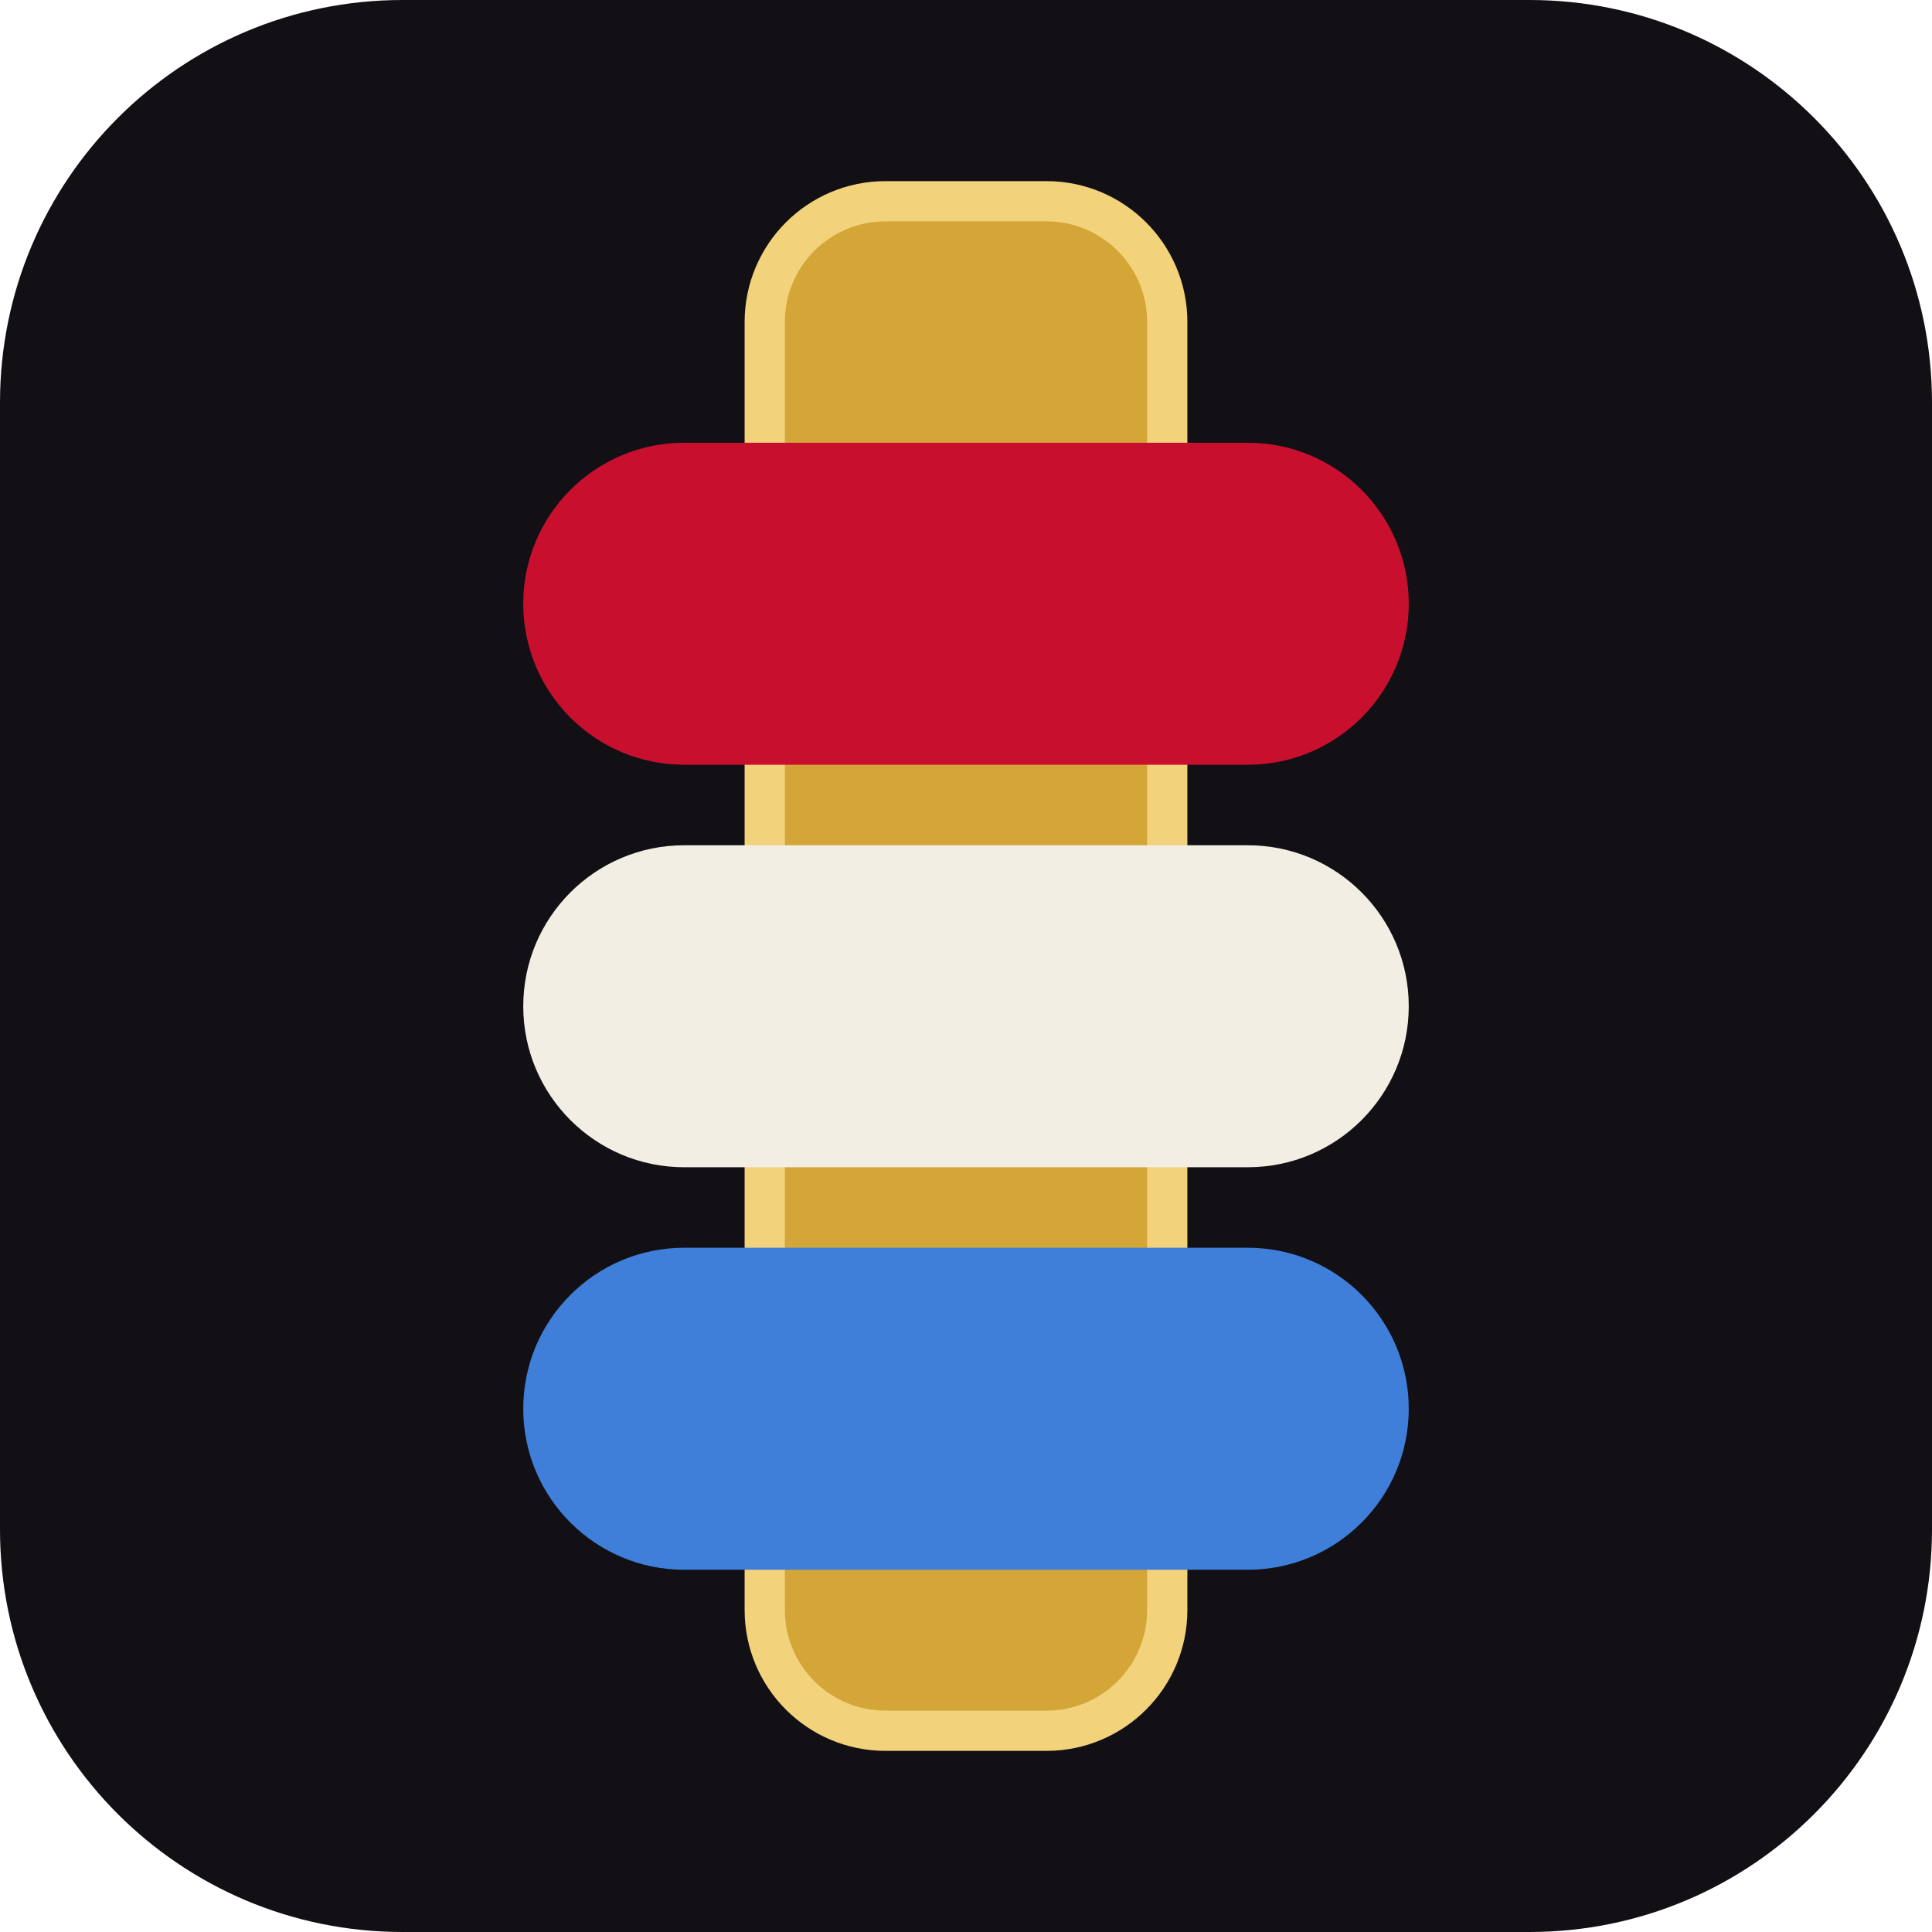
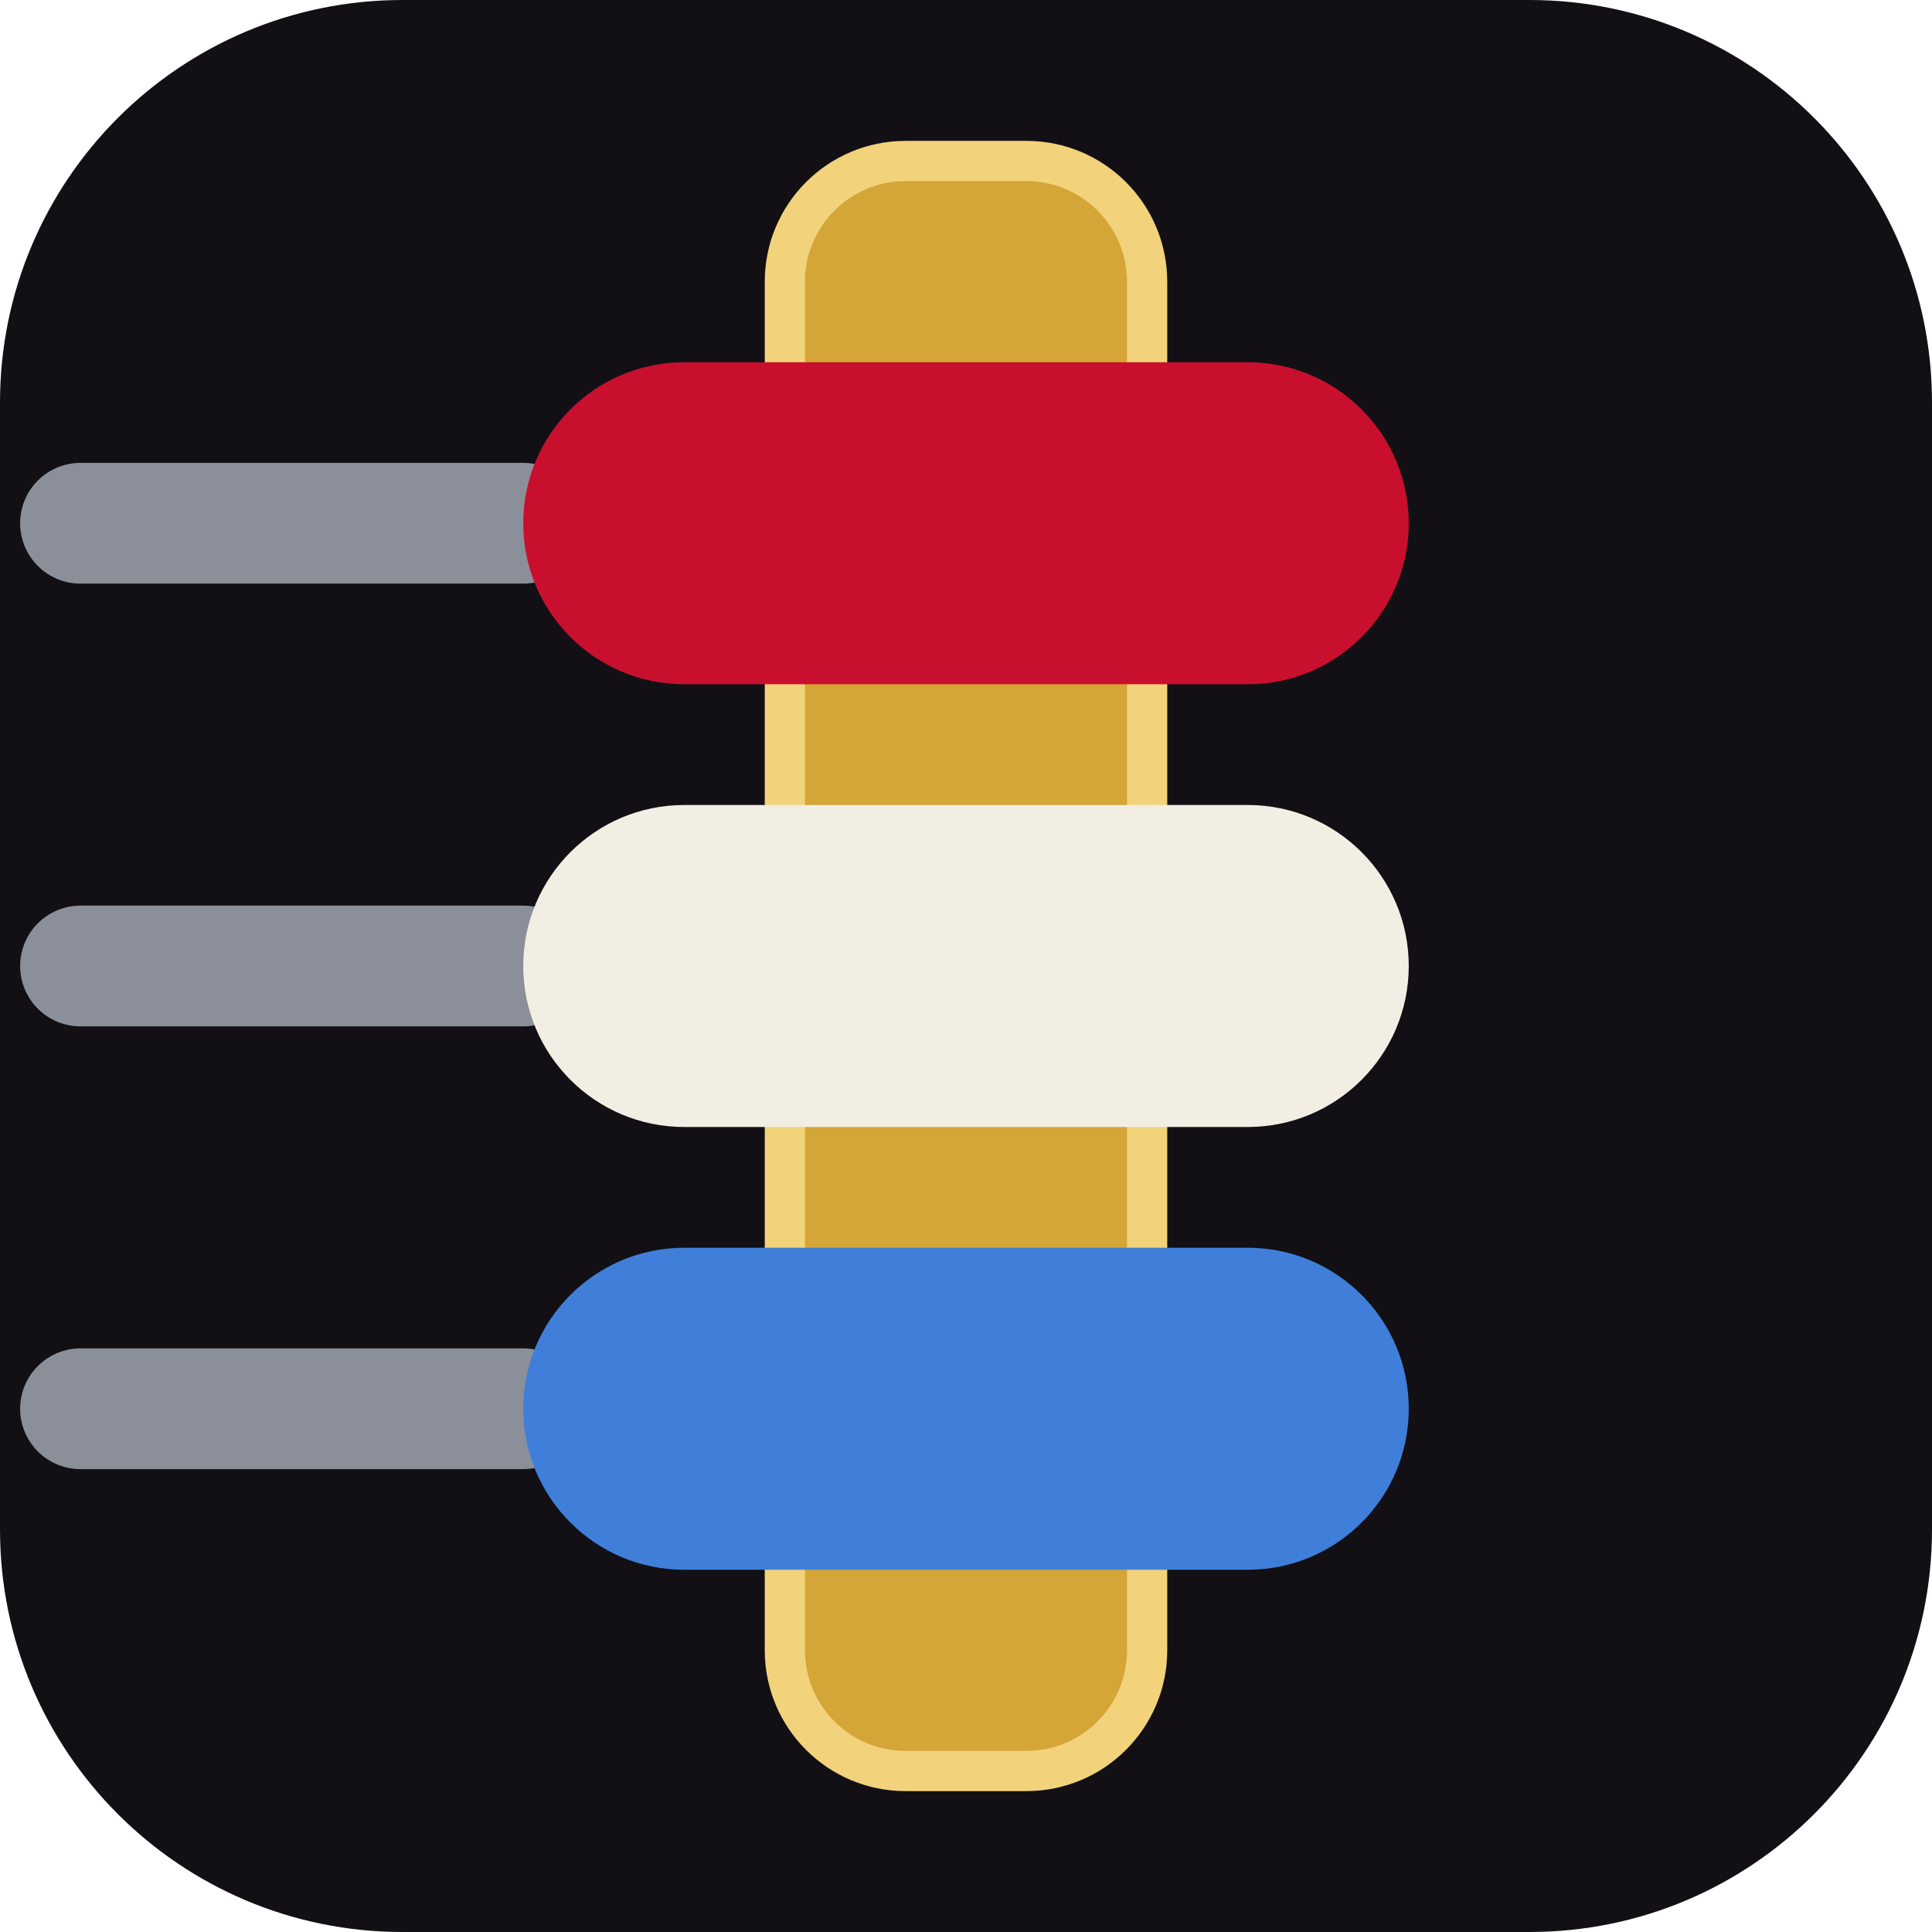
<svg xmlns="http://www.w3.org/2000/svg" viewBox="0 0 96 96">
  <rect width="96" height="96" rx="20" fill="#121015" />
-   <rect x="38" y="10" width="20" height="76" rx="6" fill="#d4a537" stroke="#f2d27a" stroke-width="2" />
-   <rect x="26" y="22" width="44" height="16" rx="8" fill="#c8102e" />
-   <rect x="26" y="42" width="44" height="16" rx="8" fill="#f3eee3" />
+   <rect x="39" y="8" width="18" height="80" rx="6" fill="#d4a537" stroke="#f2d27a" stroke-width="2" />
+   <path d="M4 26h22M4 48h22M4 70h22" stroke="#8b8f99" stroke-width="6" stroke-linecap="round" />
+   <rect x="26" y="18" width="44" height="16" rx="8" fill="#c8102e" />
+   <rect x="26" y="40" width="44" height="16" rx="8" fill="#f3eee3" />
  <rect x="26" y="62" width="44" height="16" rx="8" fill="#3f7fd9" />
</svg>
